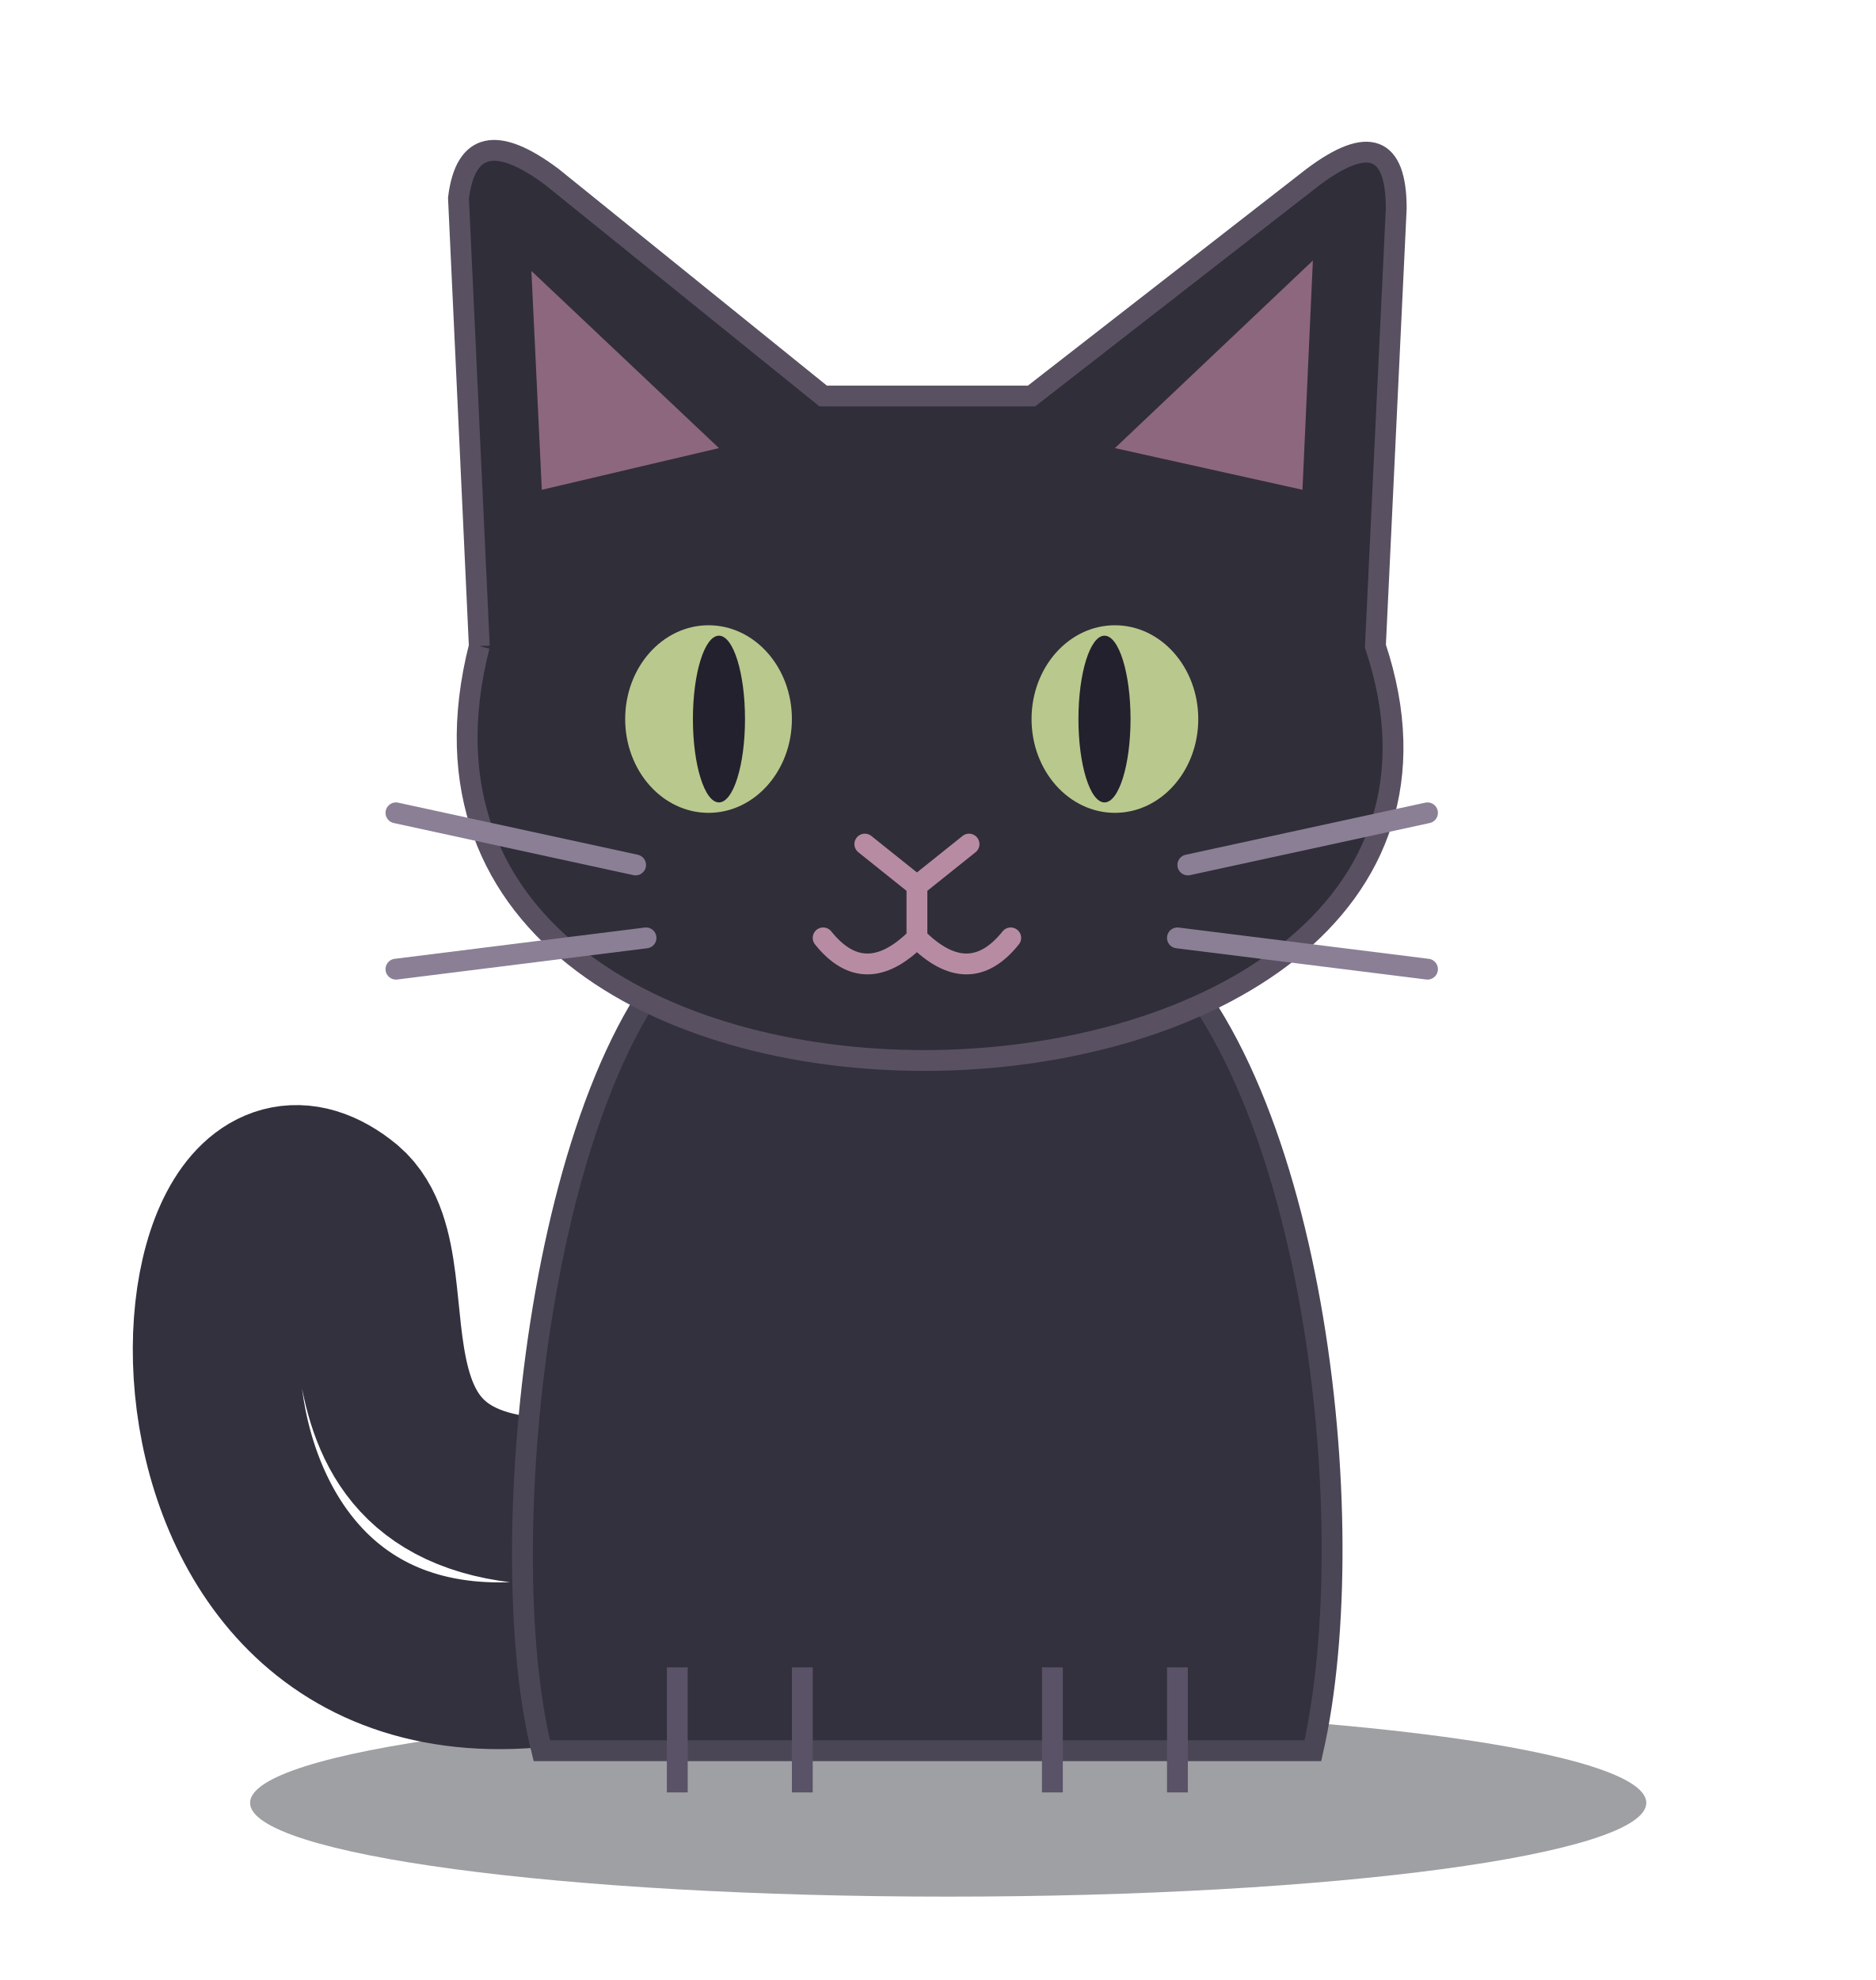
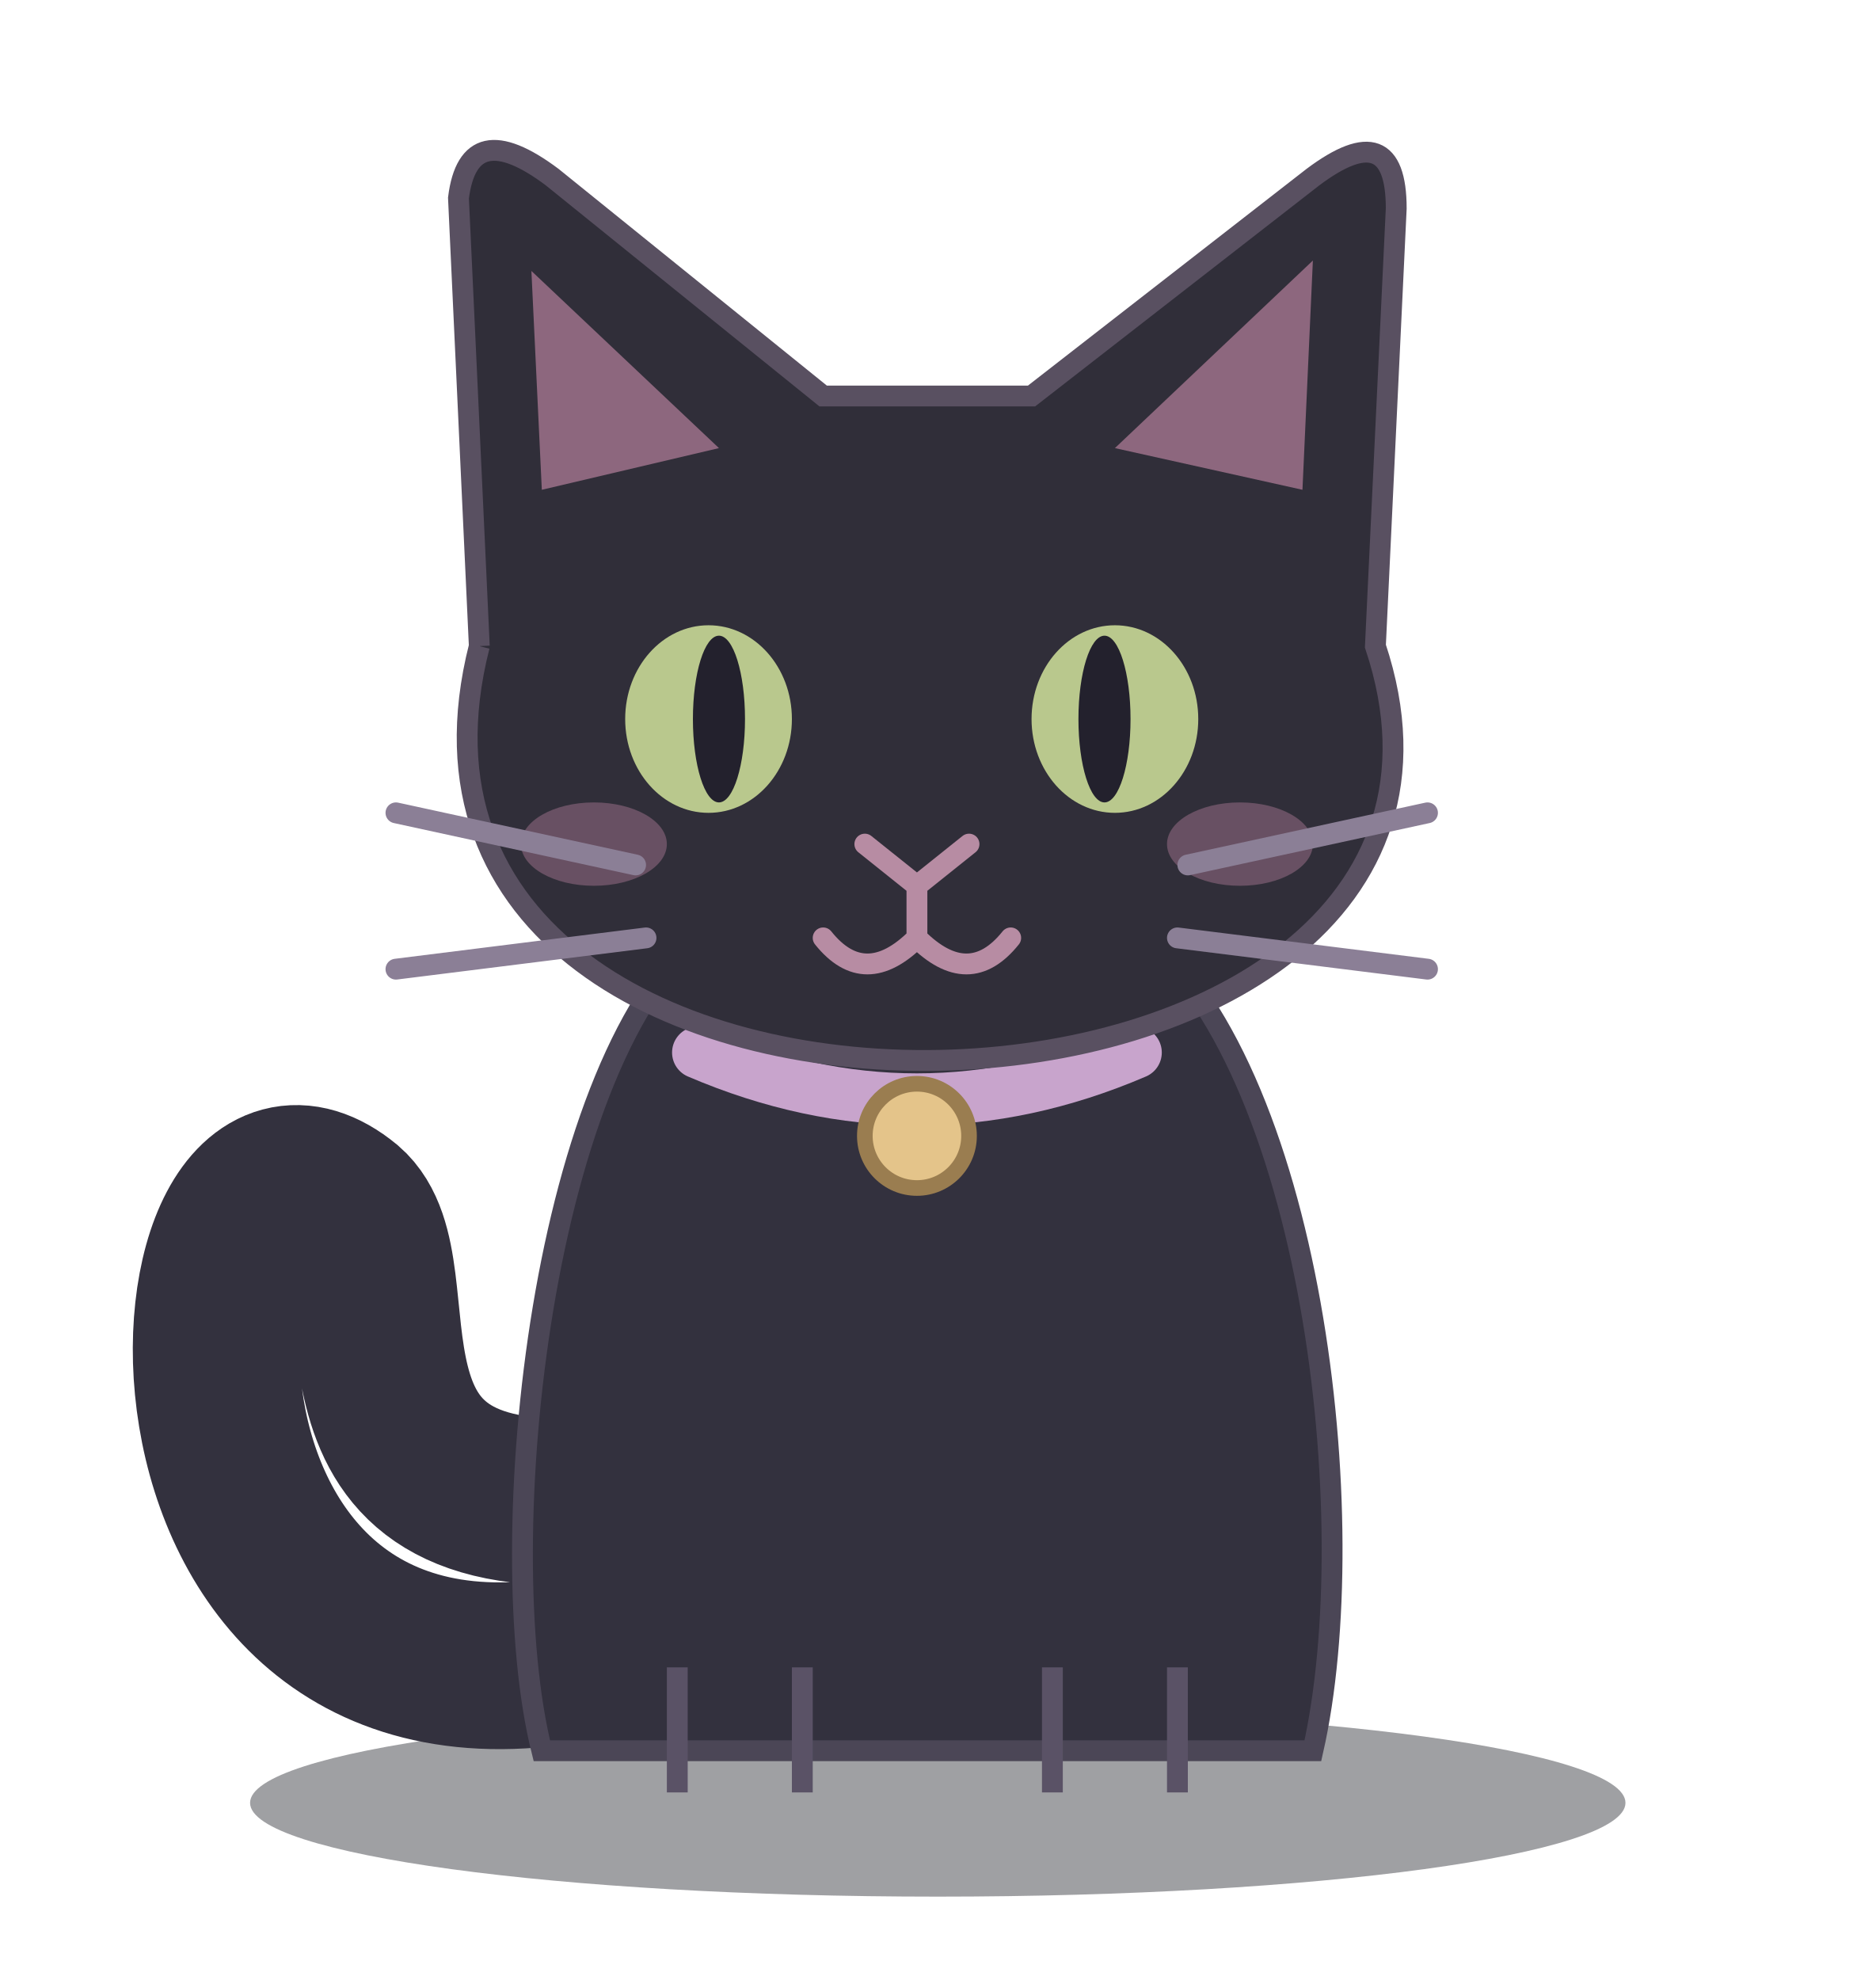
<svg xmlns="http://www.w3.org/2000/svg" viewBox="0 0 180 190" role="img" aria-labelledby="title">
-   <ellipse cx="91" cy="173" rx="67" ry="9" fill="#101119" opacity=".4" />
+   <ellipse cx="90" cy="173" rx="66" ry="9" fill="#101119" opacity=".4" />
  <path d="M56 159c-45 9-40-57-23-43 7 6-4 30 24 28" fill="none" stroke="#33313e" stroke-width="16" stroke-linecap="round" />
  <path d="M52 168c-5-20 0-67 16-79h41c17 13 22 57 17 79z" fill="#33313e" stroke="#4b4656" stroke-width="2" />
  <path d="M65 160v12m12-12v12m24-12v12m12-12v12" stroke="#5a5266" stroke-width="2" />
+   <path d="M67 101q21 9 42 0" fill="none" stroke="#c8a4cc" stroke-width="5" stroke-linecap="round" />
+   <circle cx="88" cy="109" r="5" fill="#e4c48a" stroke="#9a7d50" stroke-width="1.5" />
  <path d="M46 62 44 19q1-8 9-2l26 21h20l27-21q8-6 8 3l-2 42c17 51-100 55-86 0" fill="#302e39" stroke="#595061" stroke-width="2" />
  <path d="m52 47-1-21 18 17m38 0 19-18-1 22" fill="#8d677e" />
  <ellipse cx="68" cy="69" rx="8" ry="9" fill="#b9c88d" />
  <ellipse cx="107" cy="69" rx="8" ry="9" fill="#b9c88d" />
  <ellipse cx="69" cy="69" rx="2.5" ry="8" fill="#23212d" />
  <ellipse cx="106" cy="69" rx="2.5" ry="8" fill="#23212d" />
+   <ellipse cx="57" cy="81" rx="7" ry="4" fill="#8d677e" opacity=".6" />
+   <ellipse cx="119" cy="81" rx="7" ry="4" fill="#8d677e" opacity=".6" />
  <path d="m83 81 5 4 5-4m-5 4v5m0 0q-5 5-9 0m9 0q5 5 9 0" fill="none" stroke="#b78ca3" stroke-width="2" stroke-linecap="round" />
  <path d="m61 83-23-5m24 12-24 3m76-10 23-5m-24 12 24 3" stroke="#8b7f96" stroke-width="2" stroke-linecap="round" />
</svg>
